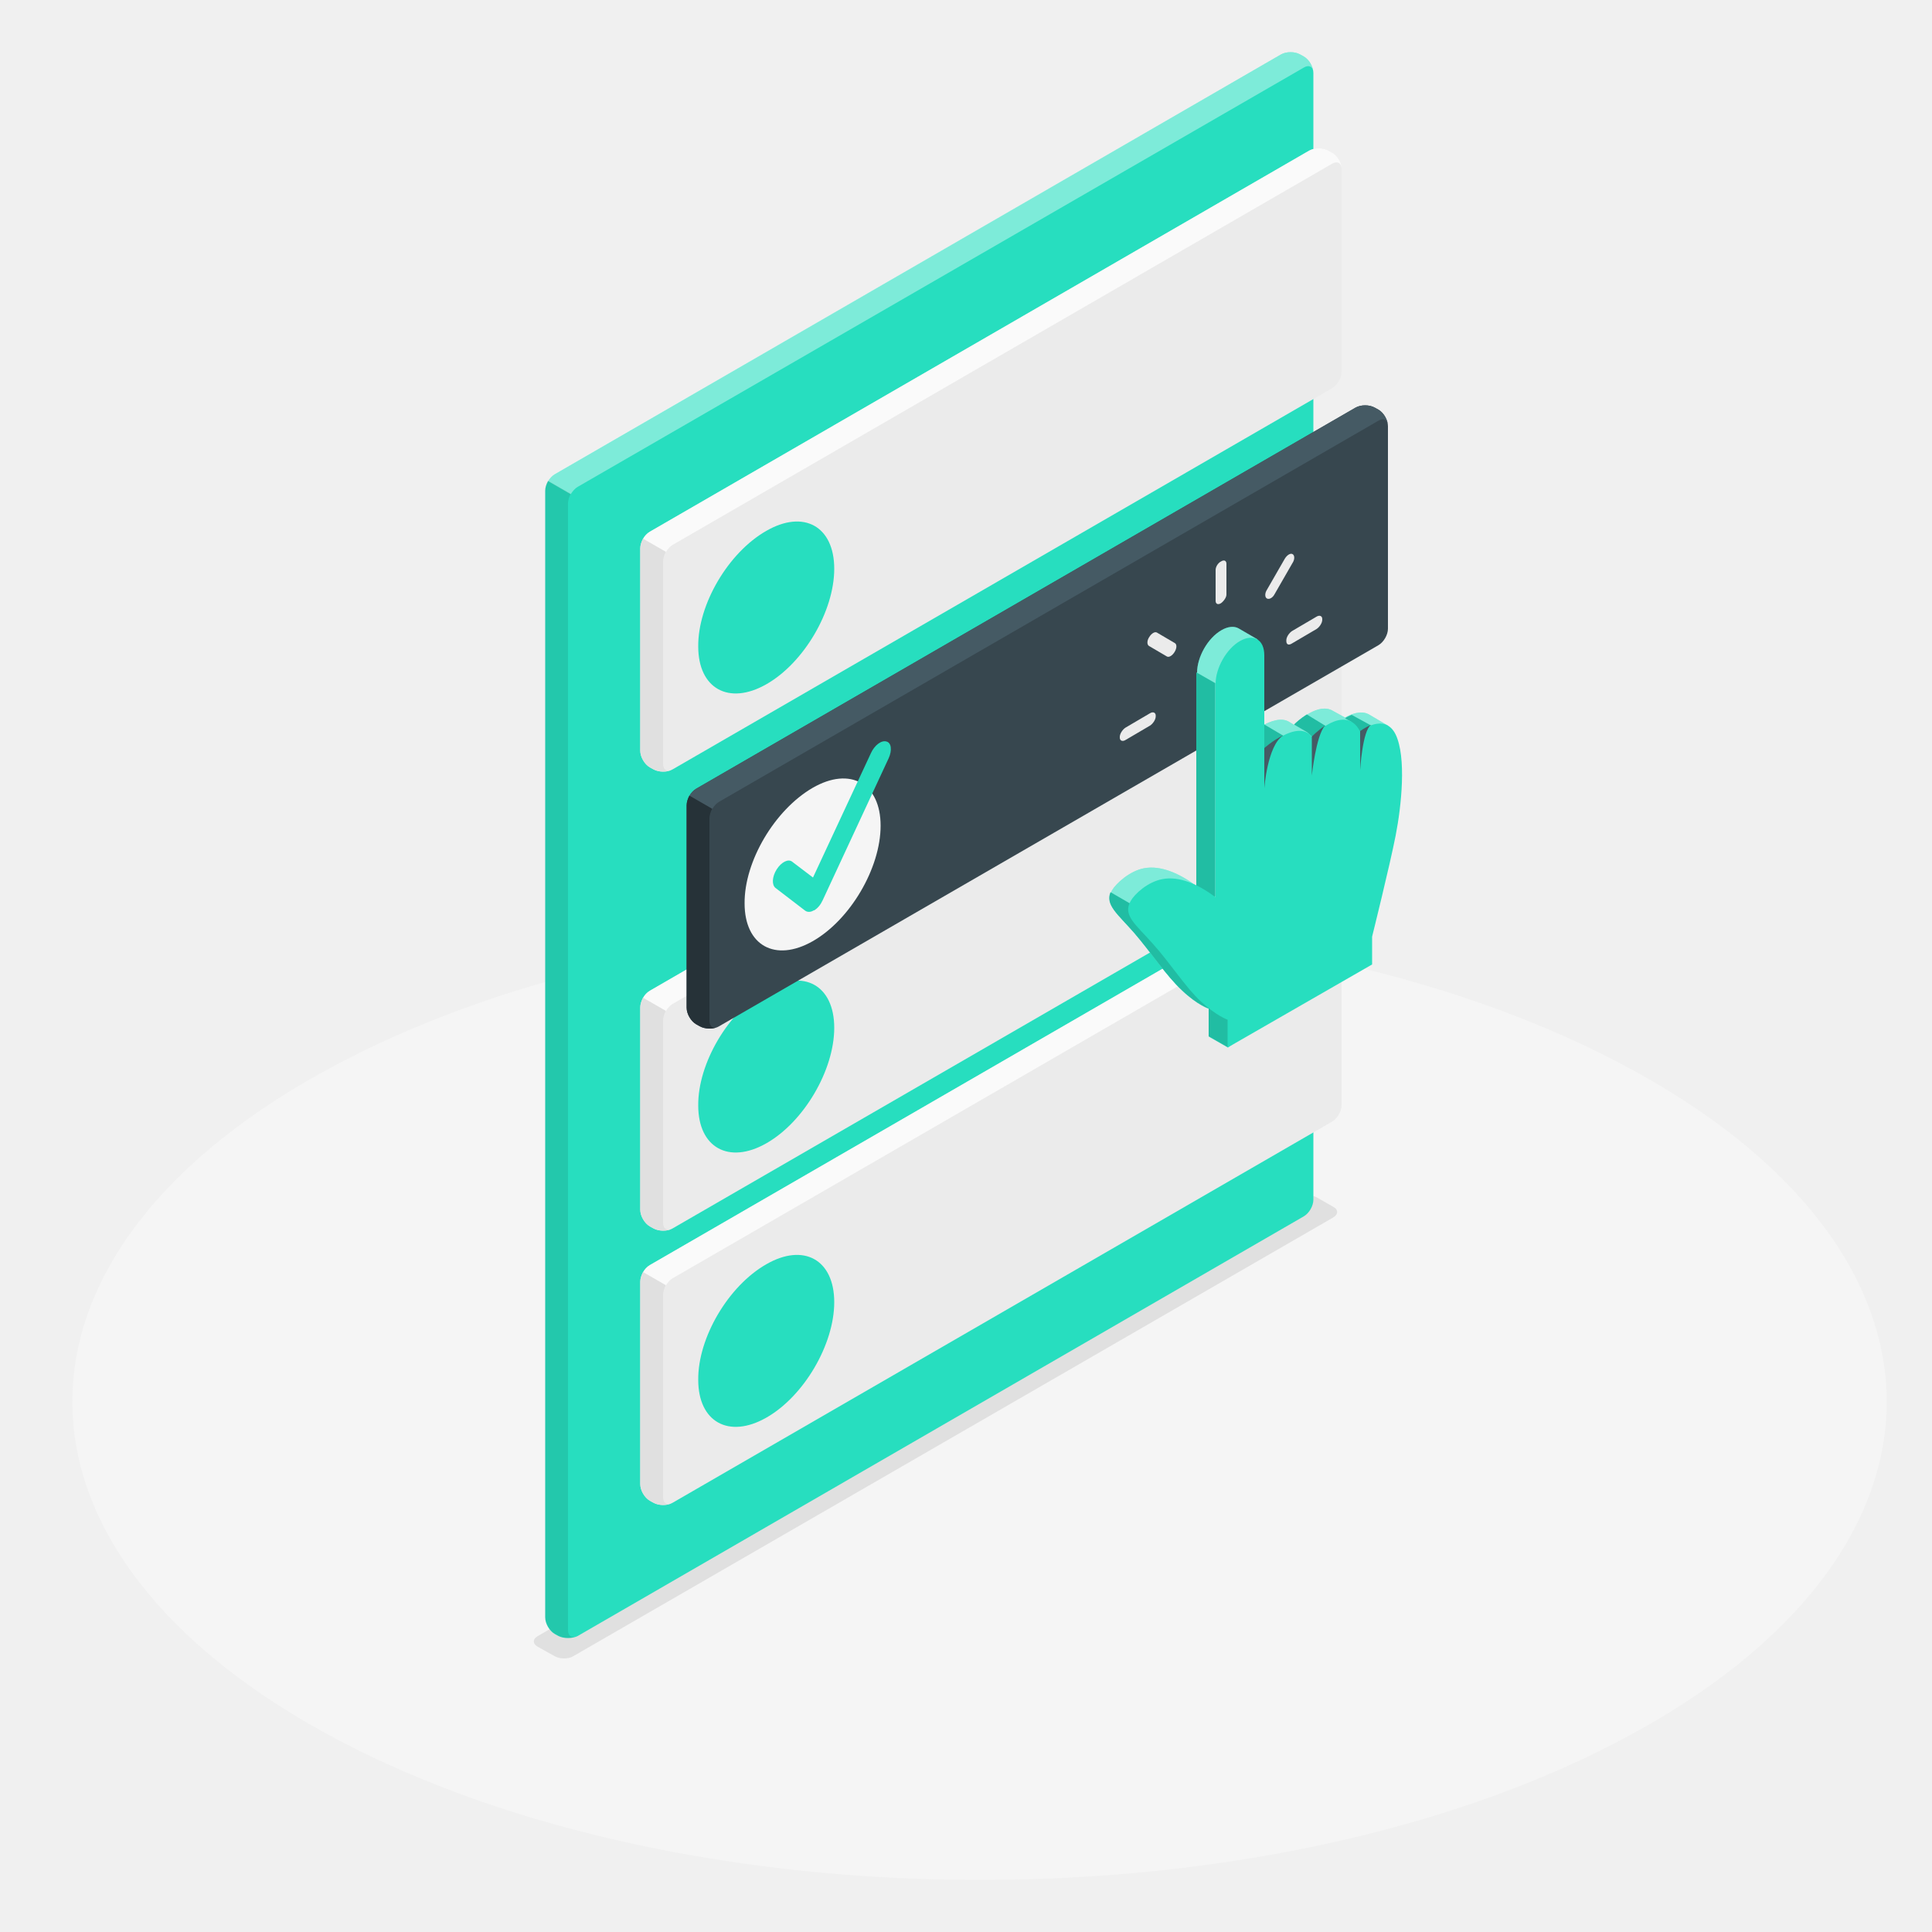
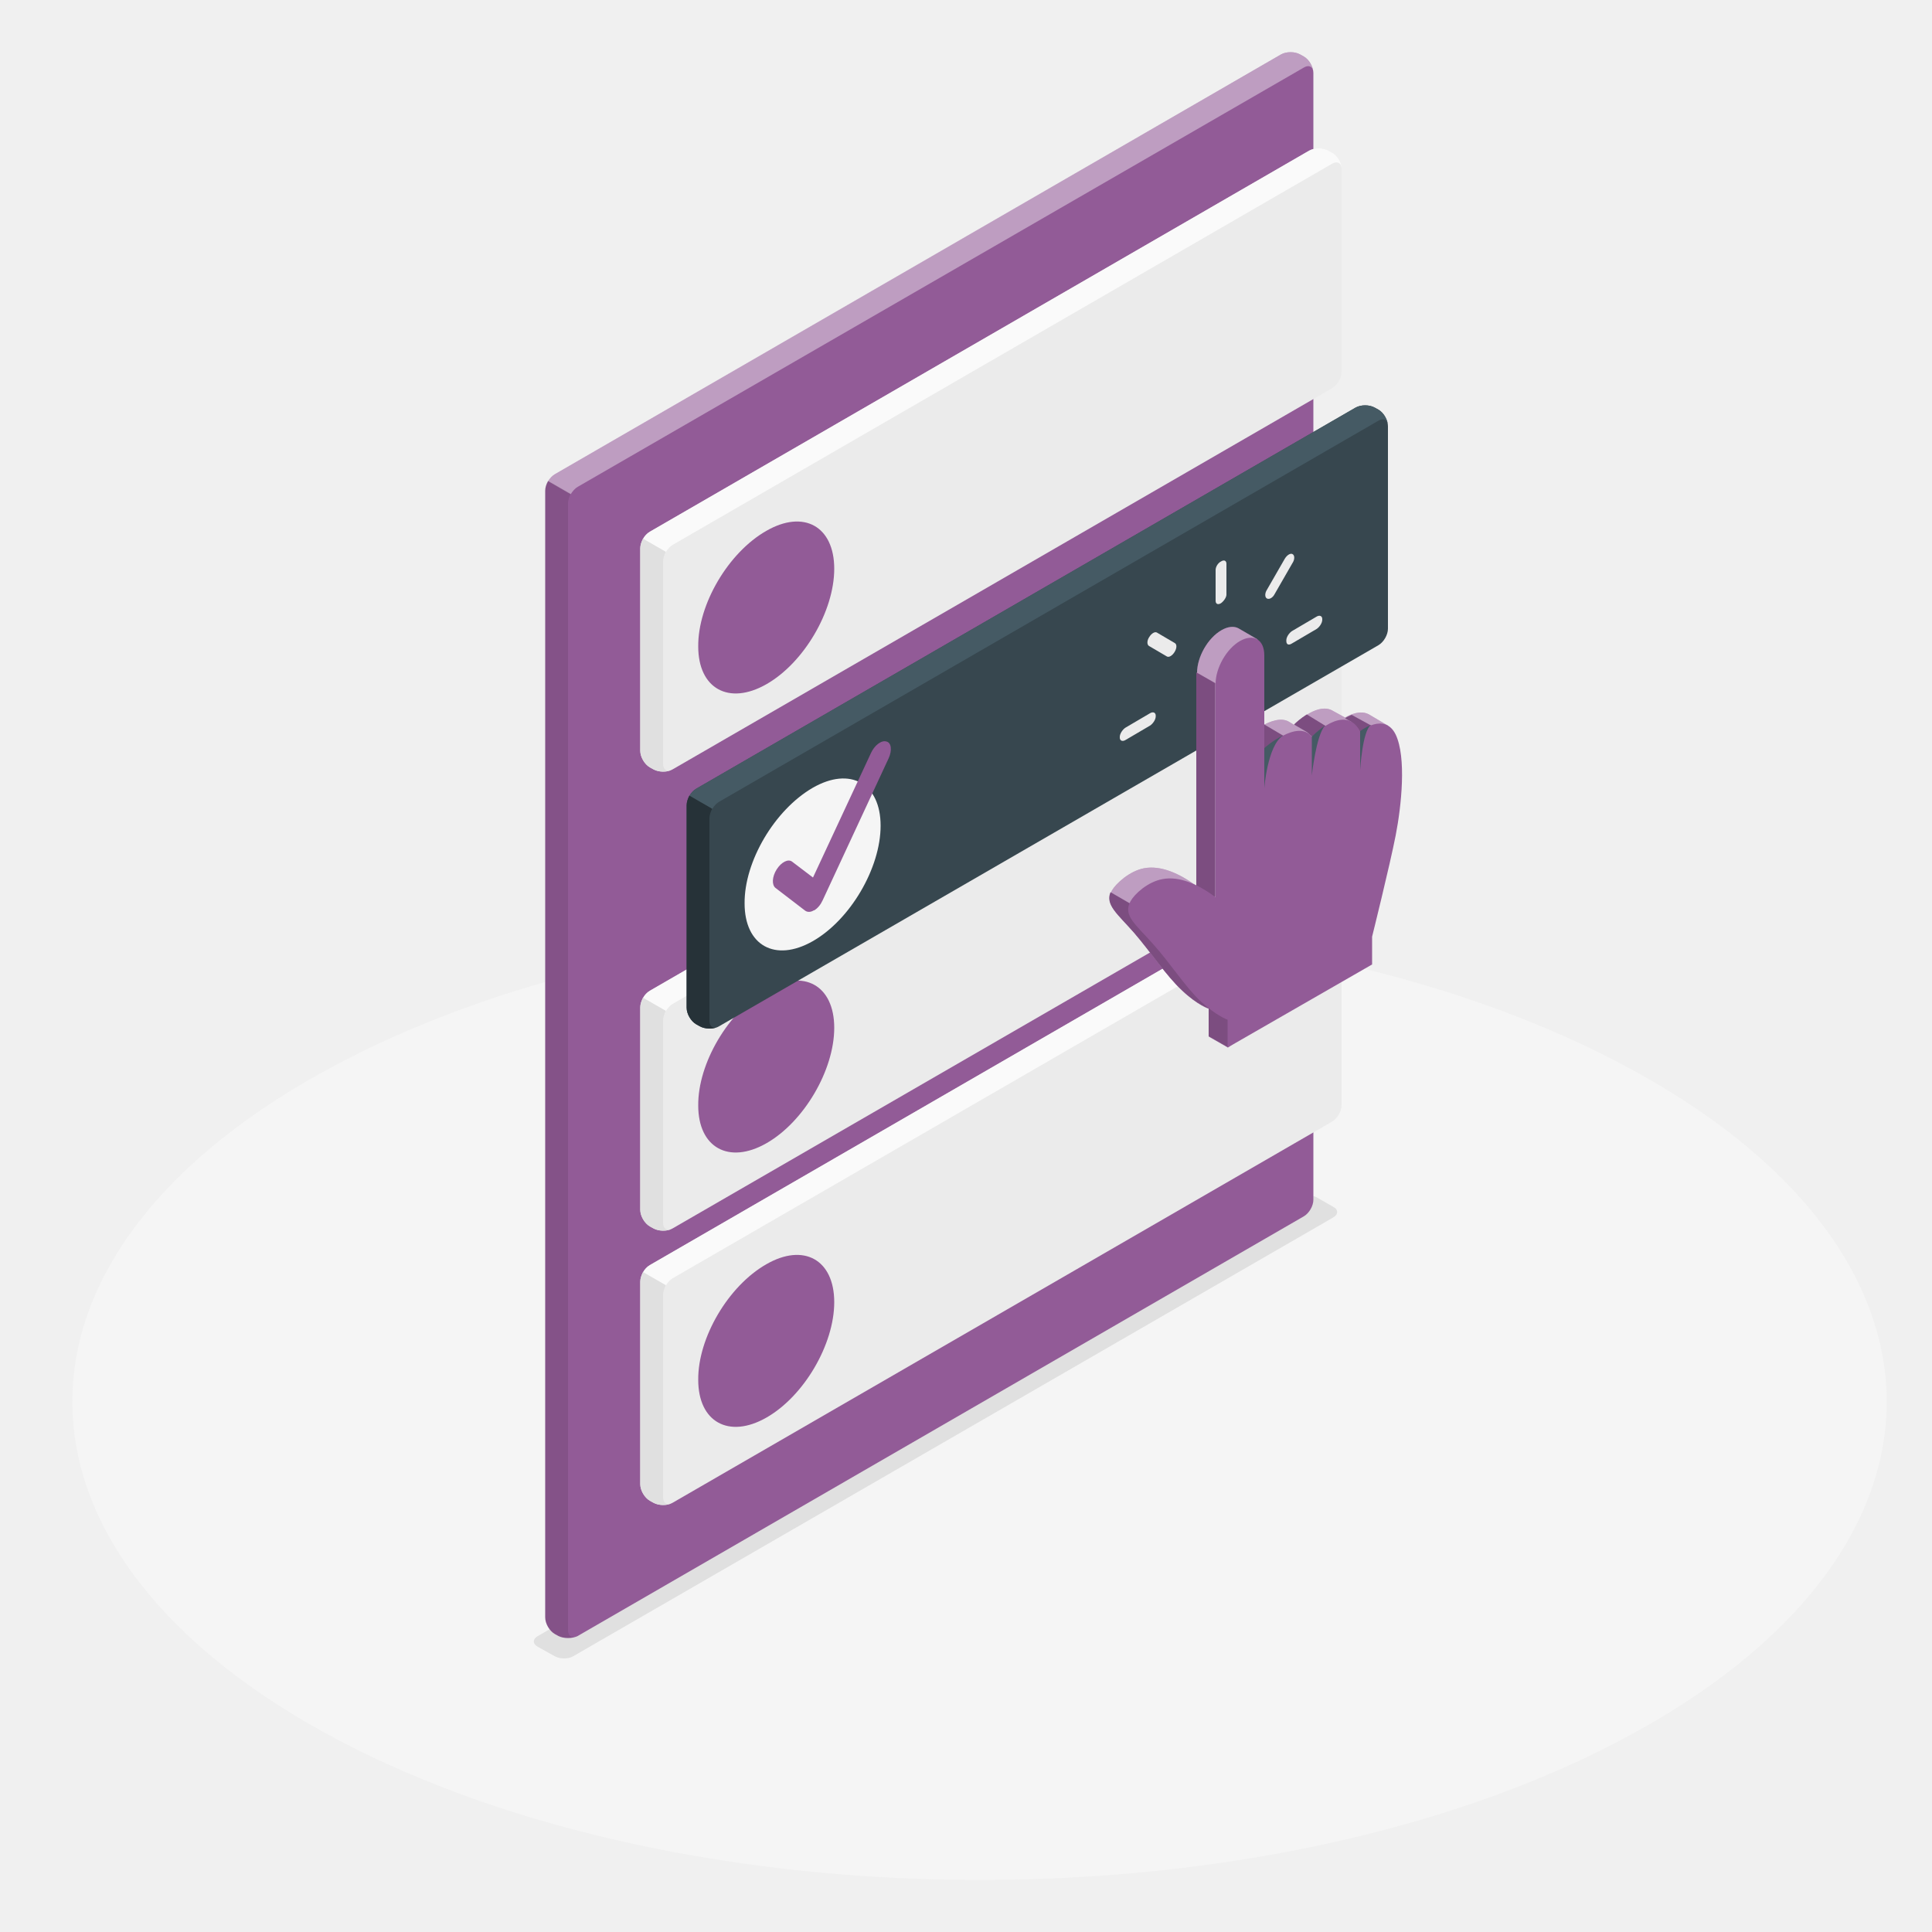
- <svg xmlns="http://www.w3.org/2000/svg" version="1.1" x="0px" y="0px" viewBox="0 0 500 500" style="enable-background:new 0 0 500 500;" xml:space="preserve">
+ <svg xmlns="http://www.w3.org/2000/svg" version="1.1" id="Layer_1" x="0px" y="0px" viewBox="0 0 500 500" style="enable-background:new 0 0 500 500;" xml:space="preserve">
  <style type="text/css">
	.st0{fill:#F5F5F5;}
	.st1{fill:#E0E0E0;}
- 	.st2{fill:#27DEBF;}
- 	.st3{opacity:0.4;fill:#FFFFFF;}
- 	.st4{opacity:0.1;}
+ 	.st2{fill:#925B97;}
+ 	.st3{opacity:0.4;fill:#FFFFFF;enable-background:new    ;}
+ 	.st4{opacity:0.1;enable-background:new    ;}
	.st5{fill:#EBEBEB;}
	.st6{fill:#FAFAFA;}
	.st7{fill:#37474F;}
	.st8{fill:#455A64;}
	.st9{fill:#263238;}
	.st10{opacity:0.15;}
</style>
  <g id="Floor_1_">
-     <path id="Floor_10_" class="st0" d="M87.5,450.3c91.7,48.3,240.4,48.3,332,0c91.7-48.3,91.7-126.7,0-175   c-91.7-48.3-240.4-48.3-332,0C-4.2,323.6-4.2,401.9,87.5,450.3z" />
+     <path id="Floor_10_" class="st0" d="M87.5,450.3c91.7,48.3,240.4,48.3,332,0c91.7-48.3,91.7-126.7,0-175s-240.4-48.3-332,0   C-4.2,323.6-4.2,401.9,87.5,450.3z" />
  </g>
  <g id="Shadow">
    <path id="Shadow_2_" class="st1" d="M139.2,426.2l4.3,2.4c1.4,0.8,3.6,0.8,4.9,0L345,315.1c1.4-0.8,1.4-2.1,0-2.8l-4.2-2.4   c-1.4-0.8-3.6-0.8-4.9,0L139.2,423.4C137.8,424.2,137.8,425.4,139.2,426.2z" />
  </g>
  <g id="Plants">
</g>
  <g id="Tabs">
    <g id="Tab_10_">
      <g id="XMLID_56_">
-         <path id="XMLID_59_" class="st2" d="M144.5,423.4l-0.9-0.5c-1.4-0.8-2.5-2.7-2.5-4.3l0-291.6c0-1.6,1.1-3.5,2.5-4.3L331.5,14.1     c1.4-0.8,3.6-0.8,5,0l0.9,0.5c1.4,0.8,2.5,2.7,2.5,4.3l0,291.6c0,1.6-1.1,3.5-2.5,4.3L149.5,423.4     C148.1,424.1,145.9,424.1,144.5,423.4z" />
+         <path id="XMLID_59_" class="st2" d="M144.5,423.4l-0.9-0.5c-1.4-0.8-2.5-2.7-2.5-4.3V127c0-1.6,1.1-3.5,2.5-4.3L331.5,14.1     c1.4-0.8,3.6-0.8,5,0l0.9,0.5c1.4,0.8,2.5,2.7,2.5,4.3v291.6c0,1.6-1.1,3.5-2.5,4.3L149.5,423.4     C148.1,424.1,145.9,424.1,144.5,423.4z" />
        <path id="XMLID_58_" class="st3" d="M339.9,18.5c-0.2-1.3-1.2-1.8-2.5-1L149.5,126c-0.7,0.4-1.3,1.1-1.8,1.9l-5.9-3.4     c0.4-0.8,1.1-1.5,1.8-1.9L331.5,14.1c1.4-0.8,3.6-0.8,5,0l0.9,0.5C338.6,15.3,339.7,17,339.9,18.5z" />
        <path id="XMLID_57_" class="st4" d="M149.1,423.5c-1.4,0.6-3.3,0.5-4.6-0.2l-0.9-0.5c-1.4-0.8-2.5-2.7-2.5-4.3V126.9     c0-0.8,0.3-1.7,0.7-2.5l5.9,3.4c-0.4,0.8-0.7,1.7-0.7,2.5v291.6C147,423.3,147.9,424,149.1,423.5z" />
      </g>
    </g>
    <g id="Tabs_2_">
      <g id="Tab_9_">
        <g id="XMLID_52_">
-           <path id="XMLID_55_" class="st5" d="M169.1,317.9l-0.9-0.5c-1.4-0.8-2.5-2.7-2.5-4.3l0-52.4c0-1.6,1.1-3.5,2.5-4.3l170.6-98.6      c1.4-0.8,3.6-0.8,5,0l0.9,0.5c1.4,0.8,2.5,2.7,2.5,4.3l0,52.4c0,1.6-1.1,3.5-2.5,4.3l-170.6,98.6      C172.8,318.7,170.5,318.7,169.1,317.9z" />
+           <path id="XMLID_55_" class="st5" d="M169.1,317.9l-0.9-0.5c-1.4-0.8-2.5-2.7-2.5-4.3v-52.4c0-1.6,1.1-3.5,2.5-4.3l170.6-98.6      c1.4-0.8,3.6-0.8,5,0l0.9,0.5c1.4,0.8,2.5,2.7,2.5,4.3V215c0,1.6-1.1,3.5-2.5,4.3l-170.6,98.6      C172.8,318.7,170.5,318.7,169.1,317.9z" />
          <path id="XMLID_54_" class="st6" d="M347.2,162.2c-0.2-1.3-1.2-1.8-2.5-1l-170.6,98.6c-0.7,0.4-1.3,1.1-1.8,1.9l-5.9-3.4      c0.4-0.8,1.1-1.5,1.8-1.9l170.6-98.6c1.4-0.8,3.6-0.8,5,0l0.9,0.5C346,159,347.1,160.6,347.2,162.2z" />
          <path id="XMLID_53_" class="st1" d="M173.7,318.1c-1.4,0.6-3.3,0.5-4.6-0.2l-0.9-0.5c-1.4-0.8-2.5-2.7-2.5-4.3v-52.4      c0-0.8,0.3-1.7,0.7-2.5l5.9,3.4c-0.4,0.8-0.7,1.7-0.7,2.5v52.4C171.6,317.9,172.5,318.5,173.7,318.1z" />
        </g>
        <g id="XMLID_50_">
          <path id="XMLID_51_" class="st2" d="M198.3,256.2c9.7-5.6,17.6-1.2,17.6,9.8c0,11-7.9,24.4-17.6,29.9      c-9.7,5.5-17.6,1.1-17.6-9.8C180.6,275.2,188.5,261.8,198.3,256.2z" />
        </g>
      </g>
      <g id="Tab_8_">
        <g id="XMLID_46_">
-           <path id="XMLID_49_" class="st5" d="M169.1,388.9l-0.9-0.5c-1.4-0.8-2.5-2.7-2.5-4.3l0-52.4c0-1.6,1.1-3.5,2.5-4.3l170.6-98.6      c1.4-0.8,3.6-0.8,5,0l0.9,0.5c1.4,0.8,2.5,2.7,2.5,4.3l0,52.4c0,1.6-1.1,3.5-2.5,4.3l-170.6,98.6      C172.8,389.7,170.5,389.7,169.1,388.9z" />
+           <path id="XMLID_49_" class="st5" d="M169.1,388.9l-0.9-0.5c-1.4-0.8-2.5-2.7-2.5-4.3v-52.4c0-1.6,1.1-3.5,2.5-4.3l170.6-98.6      c1.4-0.8,3.6-0.8,5,0l0.9,0.5c1.4,0.8,2.5,2.7,2.5,4.3V286c0,1.6-1.1,3.5-2.5,4.3l-170.6,98.6      C172.8,389.7,170.5,389.7,169.1,388.9z" />
          <path id="XMLID_48_" class="st6" d="M347.2,233.2c-0.2-1.3-1.2-1.8-2.5-1l-170.6,98.6c-0.7,0.4-1.3,1.1-1.8,1.9l-5.9-3.4      c0.4-0.8,1.1-1.5,1.8-1.9l170.6-98.6c1.4-0.8,3.6-0.8,5,0l0.9,0.5C346,230,347.1,231.7,347.2,233.2z" />
          <path id="XMLID_47_" class="st1" d="M173.7,389.1c-1.4,0.6-3.3,0.5-4.6-0.2l-0.9-0.5c-1.4-0.8-2.5-2.7-2.5-4.3v-52.4      c0-0.8,0.3-1.7,0.7-2.5l5.9,3.4c-0.4,0.8-0.7,1.7-0.7,2.5v52.4C171.6,388.9,172.5,389.6,173.7,389.1z" />
        </g>
        <g id="XMLID_44_">
-           <path id="XMLID_45_" class="st2" d="M198.3,327.2c9.7-5.6,17.6-1.2,17.6,9.8c0,11-7.9,24.4-17.6,29.9      c-9.7,5.5-17.6,1.1-17.6-9.8C180.6,346.2,188.5,332.8,198.3,327.2z" />
+           <path id="XMLID_45_" class="st2" d="M198.3,327.2c9.7-5.6,17.6-1.2,17.6,9.8s-7.9,24.4-17.6,29.9c-9.7,5.5-17.6,1.1-17.6-9.8      C180.6,346.2,188.5,332.8,198.3,327.2z" />
        </g>
      </g>
      <g id="Tab_2_">
        <g id="XMLID_40_">
-           <path id="XMLID_43_" class="st5" d="M169.1,199.1l-0.9-0.5c-1.4-0.8-2.5-2.7-2.5-4.3l0-52.4c0-1.6,1.1-3.5,2.5-4.3l170.6-98.6      c1.4-0.8,3.6-0.8,5,0l0.9,0.5c1.4,0.8,2.5,2.7,2.5,4.3l0,52.4c0,1.6-1.1,3.5-2.5,4.3l-170.6,98.6      C172.8,199.9,170.5,199.9,169.1,199.1z" />
-           <path id="XMLID_42_" class="st6" d="M347.2,43.4c-0.2-1.3-1.2-1.8-2.5-1l-170.6,98.6c-0.7,0.4-1.3,1.1-1.8,1.9l-5.9-3.4      c0.4-0.8,1.1-1.5,1.8-1.9l170.6-98.6c1.4-0.8,3.6-0.8,5,0l0.9,0.5C346,40.2,347.1,41.9,347.2,43.4z" />
+           <path id="XMLID_43_" class="st5" d="M169.1,199.1l-0.9-0.5c-1.4-0.8-2.5-2.7-2.5-4.3v-52.4c0-1.6,1.1-3.5,2.5-4.3L338.8,39      c1.4-0.8,3.6-0.8,5,0l0.9,0.5c1.4,0.8,2.5,2.7,2.5,4.3v52.4c0,1.6-1.1,3.5-2.5,4.3l-170.6,98.6      C172.8,199.9,170.5,199.9,169.1,199.1z" />
+           <path id="XMLID_42_" class="st6" d="M347.2,43.4c-0.2-1.3-1.2-1.8-2.5-1L174.1,141c-0.7,0.4-1.3,1.1-1.8,1.9l-5.9-3.4      c0.4-0.8,1.1-1.5,1.8-1.9L338.8,39c1.4-0.8,3.6-0.8,5,0l0.9,0.5C346,40.2,347.1,41.9,347.2,43.4z" />
          <path id="XMLID_41_" class="st1" d="M173.7,199.3c-1.4,0.6-3.3,0.5-4.6-0.2l-0.9-0.5c-1.4-0.8-2.5-2.7-2.5-4.3v-52.4      c0-0.8,0.3-1.7,0.7-2.5l5.9,3.4c-0.4,0.8-0.7,1.7-0.7,2.5v52.4C171.6,199.1,172.5,199.8,173.7,199.3z" />
        </g>
        <g id="XMLID_38_">
-           <path id="XMLID_39_" class="st2" d="M198.3,137.4c9.7-5.6,17.6-1.2,17.6,9.8c0,11-7.9,24.4-17.6,29.9      c-9.7,5.5-17.6,1.1-17.6-9.8C180.6,156.4,188.5,143,198.3,137.4z" />
+           <path id="XMLID_39_" class="st2" d="M198.3,137.4c9.7-5.6,17.6-1.2,17.6,9.8s-7.9,24.4-17.6,29.9c-9.7,5.5-17.6,1.1-17.6-9.8      C180.6,156.4,188.5,143,198.3,137.4z" />
        </g>
      </g>
      <g id="Tab_1_">
        <g id="XMLID_34_">
-           <path id="XMLID_37_" class="st7" d="M181.1,265.6l-0.9-0.5c-1.4-0.8-2.5-2.7-2.5-4.3l0-52.4c0-1.6,1.1-3.5,2.5-4.3l170.6-98.6      c1.4-0.8,3.6-0.8,5,0l0.9,0.5c1.4,0.8,2.5,2.7,2.5,4.3l0,52.4c0,1.6-1.1,3.5-2.5,4.3l-170.6,98.6      C184.8,266.4,182.5,266.4,181.1,265.6z" />
+           <path id="XMLID_37_" class="st7" d="M181.1,265.6l-0.9-0.5c-1.4-0.8-2.5-2.7-2.5-4.3v-52.4c0-1.6,1.1-3.5,2.5-4.3l170.6-98.6      c1.4-0.8,3.6-0.8,5,0l0.9,0.5c1.4,0.8,2.5,2.7,2.5,4.3v52.4c0,1.6-1.1,3.5-2.5,4.3l-170.6,98.6      C184.8,266.4,182.5,266.4,181.1,265.6z" />
          <path id="XMLID_36_" class="st8" d="M359.2,109.9c-0.2-1.3-1.2-1.8-2.5-1l-170.6,98.6c-0.7,0.4-1.3,1.1-1.8,1.9l-5.9-3.4      c0.4-0.8,1.1-1.5,1.8-1.9l170.6-98.6c1.4-0.8,3.6-0.8,5,0l0.9,0.5C358,106.7,359,108.4,359.2,109.9z" />
          <path id="XMLID_35_" class="st9" d="M185.7,265.8c-1.4,0.6-3.3,0.5-4.6-0.2l-0.9-0.5c-1.4-0.8-2.5-2.7-2.5-4.3v-52.4      c0-0.8,0.3-1.7,0.7-2.5l5.9,3.4c-0.4,0.8-0.7,1.7-0.7,2.5v52.4C183.6,265.6,184.5,266.3,185.7,265.8z" />
        </g>
        <g id="XMLID_30_">
-           <path id="XMLID_33_" class="st0" d="M210.3,203.9c9.7-5.6,17.6-1.2,17.6,9.8c0,11-7.9,24.4-17.6,29.9s-17.6,1.1-17.6-9.8      C192.6,222.9,200.5,209.6,210.3,203.9z" />
+           <path id="XMLID_33_" class="st0" d="M210.3,203.9c9.7-5.6,17.6-1.2,17.6,9.8s-7.9,24.4-17.6,29.9s-17.6,1.1-17.6-9.8      C192.6,222.9,200.5,209.6,210.3,203.9z" />
          <g id="XMLID_31_">
-             <path id="XMLID_32_" class="st2" d="M210.6,235.6c-0.8,0.5-1.6,0.5-2.2,0.1l-7.7-5.9c-1-0.8-0.9-2.9,0.3-4.8c1.2-1.9,3-2.8,4-2       l5.4,4.1l15-32.2c0.9-2,2.7-3.4,4-3c1.3,0.3,1.5,2.3,0.6,4.3l-17.1,36.8c-0.5,1.1-1.3,2.1-2.2,2.6       C210.7,235.6,210.6,235.6,210.6,235.6z" />
+             <path id="XMLID_32_" class="st2" d="M210.6,235.6c-0.8,0.5-1.6,0.5-2.2,0.1l-7.7-5.9c-1-0.8-0.9-2.9,0.3-4.8c1.2-1.9,3-2.8,4-2       l5.4,4.1l15-32.2c0.9-2,2.7-3.4,4-3c1.3,0.3,1.5,2.3,0.6,4.3L212.9,233c-0.5,1.1-1.3,2.1-2.2,2.6       C210.7,235.6,210.6,235.6,210.6,235.6z" />
          </g>
        </g>
      </g>
    </g>
  </g>
  <g id="Cursor">
    <g id="XMLID_60_">
      <g id="XMLID_73_">
        <g id="XMLID_74_">
-           <path id="XMLID_88_" class="st2" d="M359.2,187.8l-4.9-2.9l0,0c-2.2-1.2-4.8,0-6.2,0.8L345,184v0c-3.7-2.3-9,2.5-10.1,3.6      l-1.3-0.8l0,0c-4-2.4-11.2,4-11.2,4V167l3.1-1.5l-5-2.9c0,0,0,0,0,0l0,0l0,0c-1.1-0.6-2.7-0.5-4.4,0.5l0,0      c-3.5,2-6.3,6.9-6.3,11v55.3c-4.6-3.4-9.4-5.5-13.7-4.7c-3.8,0.7-7.3,4-8.3,5.7c-2.1,3.7,1.4,6,5.8,11.1      c4.4,5.1,8.3,11.1,12.4,14.9c4,3.8,6.9,4.7,6.9,4.7v7.2l4.9,2.8l32.4-24.4v-7.2c0,0,4.6-18.5,6.1-26.2      c1.4-7.4,2.7-19.3,0.3-25.4L359.2,187.8L359.2,187.8z" />
-           <path id="XMLID_87_" class="st3" d="M359.2,187.8l-4.9-2.9l0,0c-2.2-1.2-4.8,0-6.2,0.8L345,184v0c-3.7-2.3-9,2.5-10.1,3.6      l-1.3-0.8l0,0c-4-2.4-11.2,4-11.2,4V167l3.1-1.5l-5-2.9c0,0,0,0,0,0l0,0l0,0c-1.1-0.6-2.7-0.5-4.4,0.5l0,0      c-3.5,2-6.3,6.9-6.3,11v55.3c-4.6-3.4-9.4-5.5-13.7-4.7c-3.8,0.7-7.3,4-8.3,5.7c-2.1,3.7,1.4,6,5.8,11.1      c4.4,5.1,8.3,11.1,12.4,14.9c4,3.8,6.9,4.7,6.9,4.7v7.2l4.9,2.8l32.4-24.4v-7.2c0,0,4.6-18.5,6.1-26.2      c1.4-7.4,2.7-19.3,0.3-25.4L359.2,187.8L359.2,187.8z" />
+           <path id="XMLID_88_" class="st2" d="M359.2,187.8l-4.9-2.9l0,0c-2.2-1.2-4.8,0-6.2,0.8L345,184l0,0c-3.7-2.3-9,2.5-10.1,3.6      l-1.3-0.8l0,0c-4-2.4-11.2,4-11.2,4V167l3.1-1.5l-5-2.9l0,0l0,0l0,0c-1.1-0.6-2.7-0.5-4.4,0.5l0,0c-3.5,2-6.3,6.9-6.3,11v55.3      c-4.6-3.4-9.4-5.5-13.7-4.7c-3.8,0.7-7.3,4-8.3,5.7c-2.1,3.7,1.4,6,5.8,11.1s8.3,11.1,12.4,14.9c4,3.8,6.9,4.7,6.9,4.7v7.2      l4.9,2.8l32.4-24.4v-7.2c0,0,4.6-18.5,6.1-26.2c1.4-7.4,2.7-19.3,0.3-25.4L359.2,187.8L359.2,187.8z" />
+           <path id="XMLID_87_" class="st3" d="M359.2,187.8l-4.9-2.9l0,0c-2.2-1.2-4.8,0-6.2,0.8L345,184l0,0c-3.7-2.3-9,2.5-10.1,3.6      l-1.3-0.8l0,0c-4-2.4-11.2,4-11.2,4V167l3.1-1.5l-5-2.9l0,0l0,0l0,0c-1.1-0.6-2.7-0.5-4.4,0.5l0,0c-3.5,2-6.3,6.9-6.3,11v55.3      c-4.6-3.4-9.4-5.5-13.7-4.7c-3.8,0.7-7.3,4-8.3,5.7c-2.1,3.7,1.4,6,5.8,11.1s8.3,11.1,12.4,14.9c4,3.8,6.9,4.7,6.9,4.7v7.2      l4.9,2.8l32.4-24.4v-7.2c0,0,4.6-18.5,6.1-26.2c1.4-7.4,2.7-19.3,0.3-25.4L359.2,187.8L359.2,187.8z" />
          <g id="XMLID_81_">
            <path id="XMLID_86_" class="st2" d="M322.6,251.3l-24.5-14.2l-10.7-6.2c-1.4,3.3,1.9,5.7,6.1,10.5c4.4,5.1,8.3,11.1,12.4,14.9       c4,3.8,6.9,4.7,6.9,4.7v7.2l4.9,2.8l7.2-5.4C324,259.6,322.6,251.3,322.6,251.3z" />
            <polygon id="XMLID_85_" class="st2" points="314.5,176.8 309.6,174 309.6,232 314.5,232.1      " />
            <path id="XMLID_84_" class="st2" d="M353,191.5l3.8-2.8c-0.1-0.2-0.2-0.5-0.3-0.7l1.4-0.1l-3-0.1l-5.1-2.8       c-0.7,0.3-1.3,0.6-1.7,0.9l1.6,0.9L353,191.5z" />
            <path id="XMLID_83_" class="st2" d="M339.5,190.6l3.6-2.7l-4.9-3c-1.6,1-2.8,2.1-3.3,2.6l3.4,2L339.5,190.6z" />
            <polygon id="XMLID_82_" class="st2" points="332.1,190.4 327.2,187.5 327.2,187.5 327.2,193.7 332.9,191.6      " />
          </g>
          <g id="XMLID_75_" class="st10">
            <path id="XMLID_80_" d="M322.6,251.3l-24.5-14.2l-10.7-6.2c-1.4,3.3,1.9,5.7,6.1,10.5c4.4,5.1,8.3,11.1,12.4,14.9       c4,3.8,6.9,4.7,6.9,4.7v7.2l4.9,2.8l7.2-5.4C324,259.6,322.6,251.3,322.6,251.3z" />
            <polygon id="XMLID_79_" points="314.5,176.8 309.6,174 309.6,232 314.5,232.1      " />
            <path id="XMLID_78_" d="M353,191.5l3.8-2.8c-0.1-0.2-0.2-0.5-0.3-0.7l1.4-0.1l-3-0.1l-5.1-2.8c-0.7,0.3-1.3,0.6-1.7,0.9       l1.6,0.9L353,191.5z" />
            <path id="XMLID_77_" d="M339.5,190.6l3.6-2.7l-4.9-3c-1.6,1-2.8,2.1-3.3,2.6l3.4,2L339.5,190.6z" />
            <polygon id="XMLID_76_" points="332.1,190.4 327.2,187.5 327.2,187.5 327.2,193.7 332.9,191.6      " />
          </g>
        </g>
      </g>
      <g id="XMLID_67_">
        <path id="XMLID_72_" class="st2" d="M317.7,271.1v-7.2c0,0-2.9-1-6.9-4.7s-7.9-9.9-12.4-14.9c-4.5-5.1-7.9-7.4-5.8-11.1     c1-1.8,4.4-5,8.3-5.7c4.3-0.8,9.1,1.3,13.7,4.7v-55.3c0-4,2.8-9,6.3-11l0,0c3.5-2,6.3-0.4,6.3,3.7v24.1c0,0,8.7-7.8,12.3-3     c0,0,8.6-9,12.5-1.4c0,0,6.3-5.1,9.2,0.8c2.8,5.9,1.5,18.4,0,26.1c-1.5,7.7-6.1,26.2-6.1,26.2v7.2L317.7,271.1z" />
        <g id="XMLID_68_">
-           <path id="XMLID_71_" class="st8" d="M327.2,204c0,0,0.8-11,4.8-13.6c0,0-0.1,0-0.1,0c-2.6,1.3-4.7,3.2-4.7,3.2v-0.2      c0,0.1,0,0.2,0,0.2V204z" />
+           <path id="XMLID_71_" class="st8" d="M327.2,204c0,0,0.8-11,4.8-13.6h-0.1c-2.6,1.3-4.7,3.2-4.7,3.2v-0.2c0,0.1,0,0.2,0,0.2      L327.2,204L327.2,204z" />
          <path id="XMLID_70_" class="st8" d="M339.5,190.6v10.1c0,0,1.1-10.4,3.4-12.9C341,189.1,339.5,190.6,339.5,190.6z" />
          <path id="XMLID_69_" class="st8" d="M352,189.2L352,189.2v10.1c0,0,0.6-10.2,2.8-11.7C353.2,188.3,352,189.2,352,189.2z" />
        </g>
      </g>
      <g id="XMLID_61_">
        <path id="XMLID_66_" class="st5" d="M316,156.1L316,156.1c-0.8,0.5-1.4,0.2-1.4-0.6v-8c0-0.8,0.6-1.8,1.4-2.2l0,0     c0.8-0.5,1.4-0.2,1.4,0.6v8C317.4,154.6,316.7,155.6,316,156.1z" />
        <path id="XMLID_65_" class="st5" d="M304,168.7L304,168.7c-0.6,1-1.5,1.5-2,1.2l-4.6-2.7c-0.6-0.3-0.6-1.4,0-2.3l0,0     c0.6-1,1.5-1.5,2-1.2l4.6,2.7C304.6,166.7,304.6,167.7,304,168.7z" />
        <path id="XMLID_64_" class="st5" d="M299.1,185.2v0.2c0,0.8-0.7,1.9-1.5,2.4l-6.3,3.7c-0.8,0.5-1.5,0.2-1.5-0.6v-0.2     c0-0.8,0.7-1.9,1.5-2.4l6.3-3.7C298.4,184.1,299.1,184.4,299.1,185.2z" />
        <path id="XMLID_63_" class="st5" d="M332.9,165.9v-0.2c0-0.8,0.7-1.9,1.5-2.4l6.3-3.7c0.8-0.5,1.5-0.2,1.5,0.6v0.2     c0,0.8-0.7,1.9-1.5,2.4l-6.3,3.7C333.5,167.1,332.9,166.8,332.9,165.9z" />
        <path id="XMLID_62_" class="st5" d="M327.9,154.9L327.9,154.9c-0.6-0.3-0.6-1.4,0-2.3l4.6-8c0.6-1,1.5-1.5,2-1.2l0,0     c0.6,0.3,0.6,1.4,0,2.3l-4.6,8C329.4,154.7,328.5,155.2,327.9,154.9z" />
      </g>
    </g>
  </g>
  <g id="Character_2">
</g>
  <g id="Character_1">
</g>
</svg>
